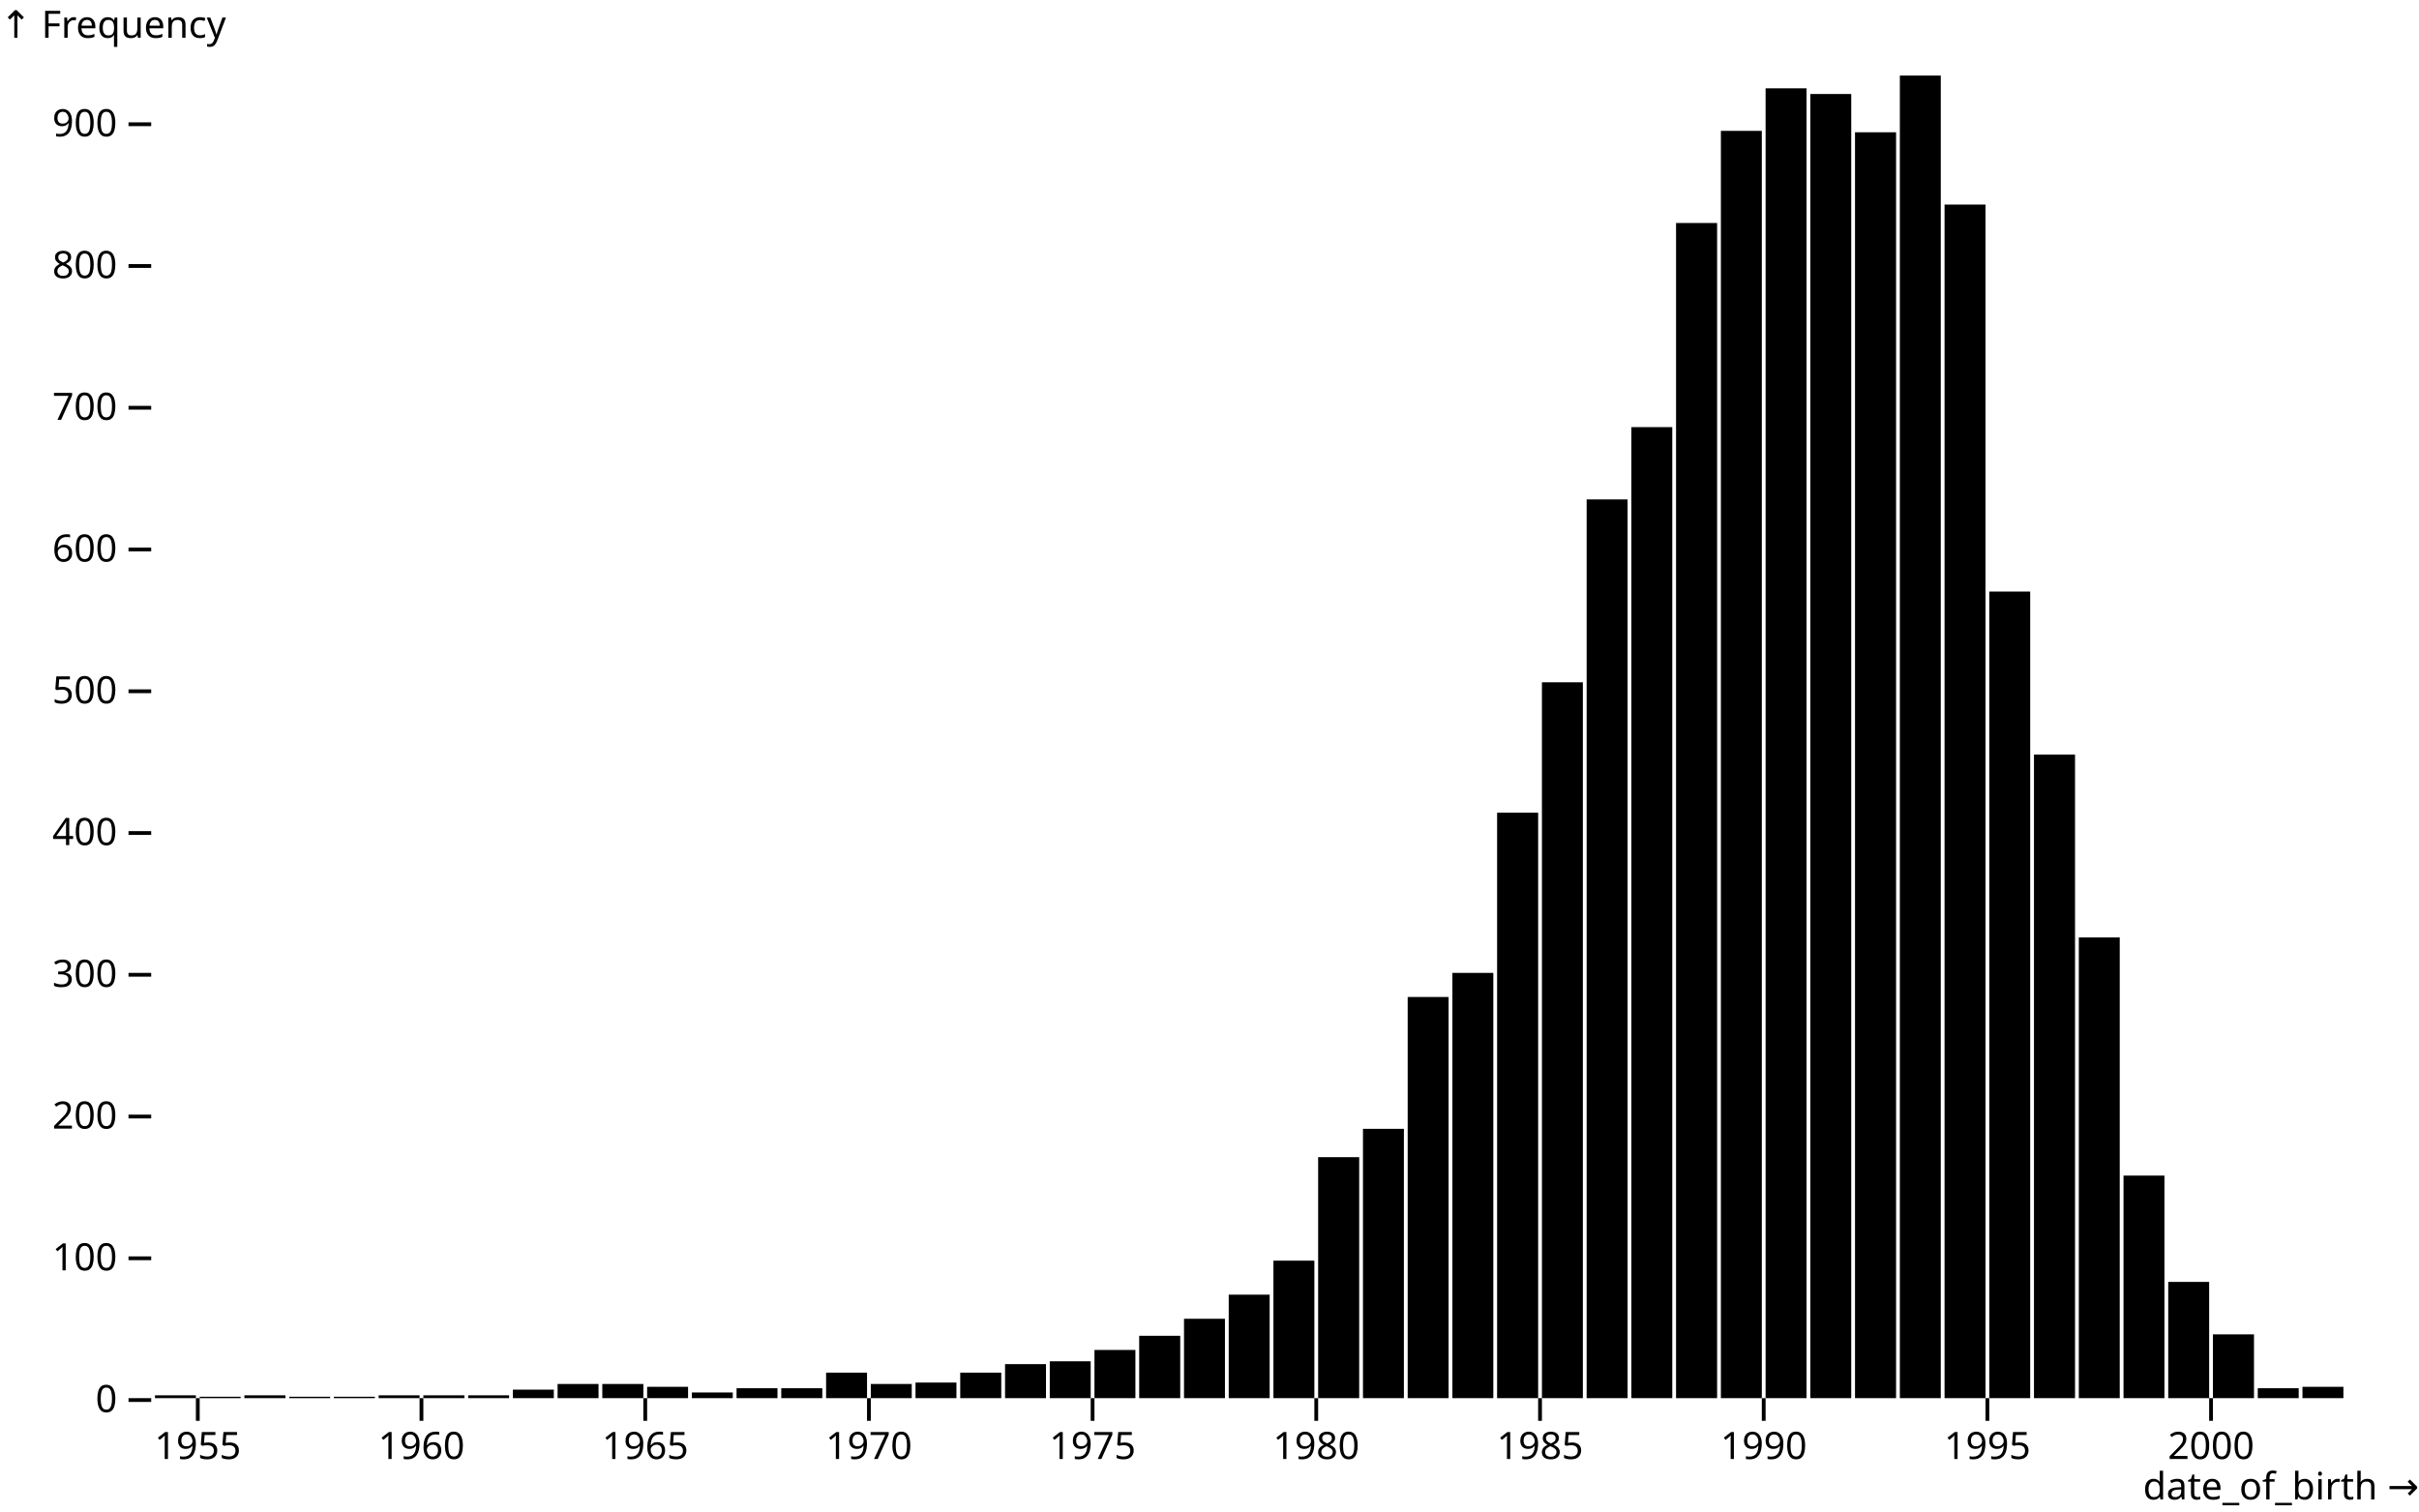
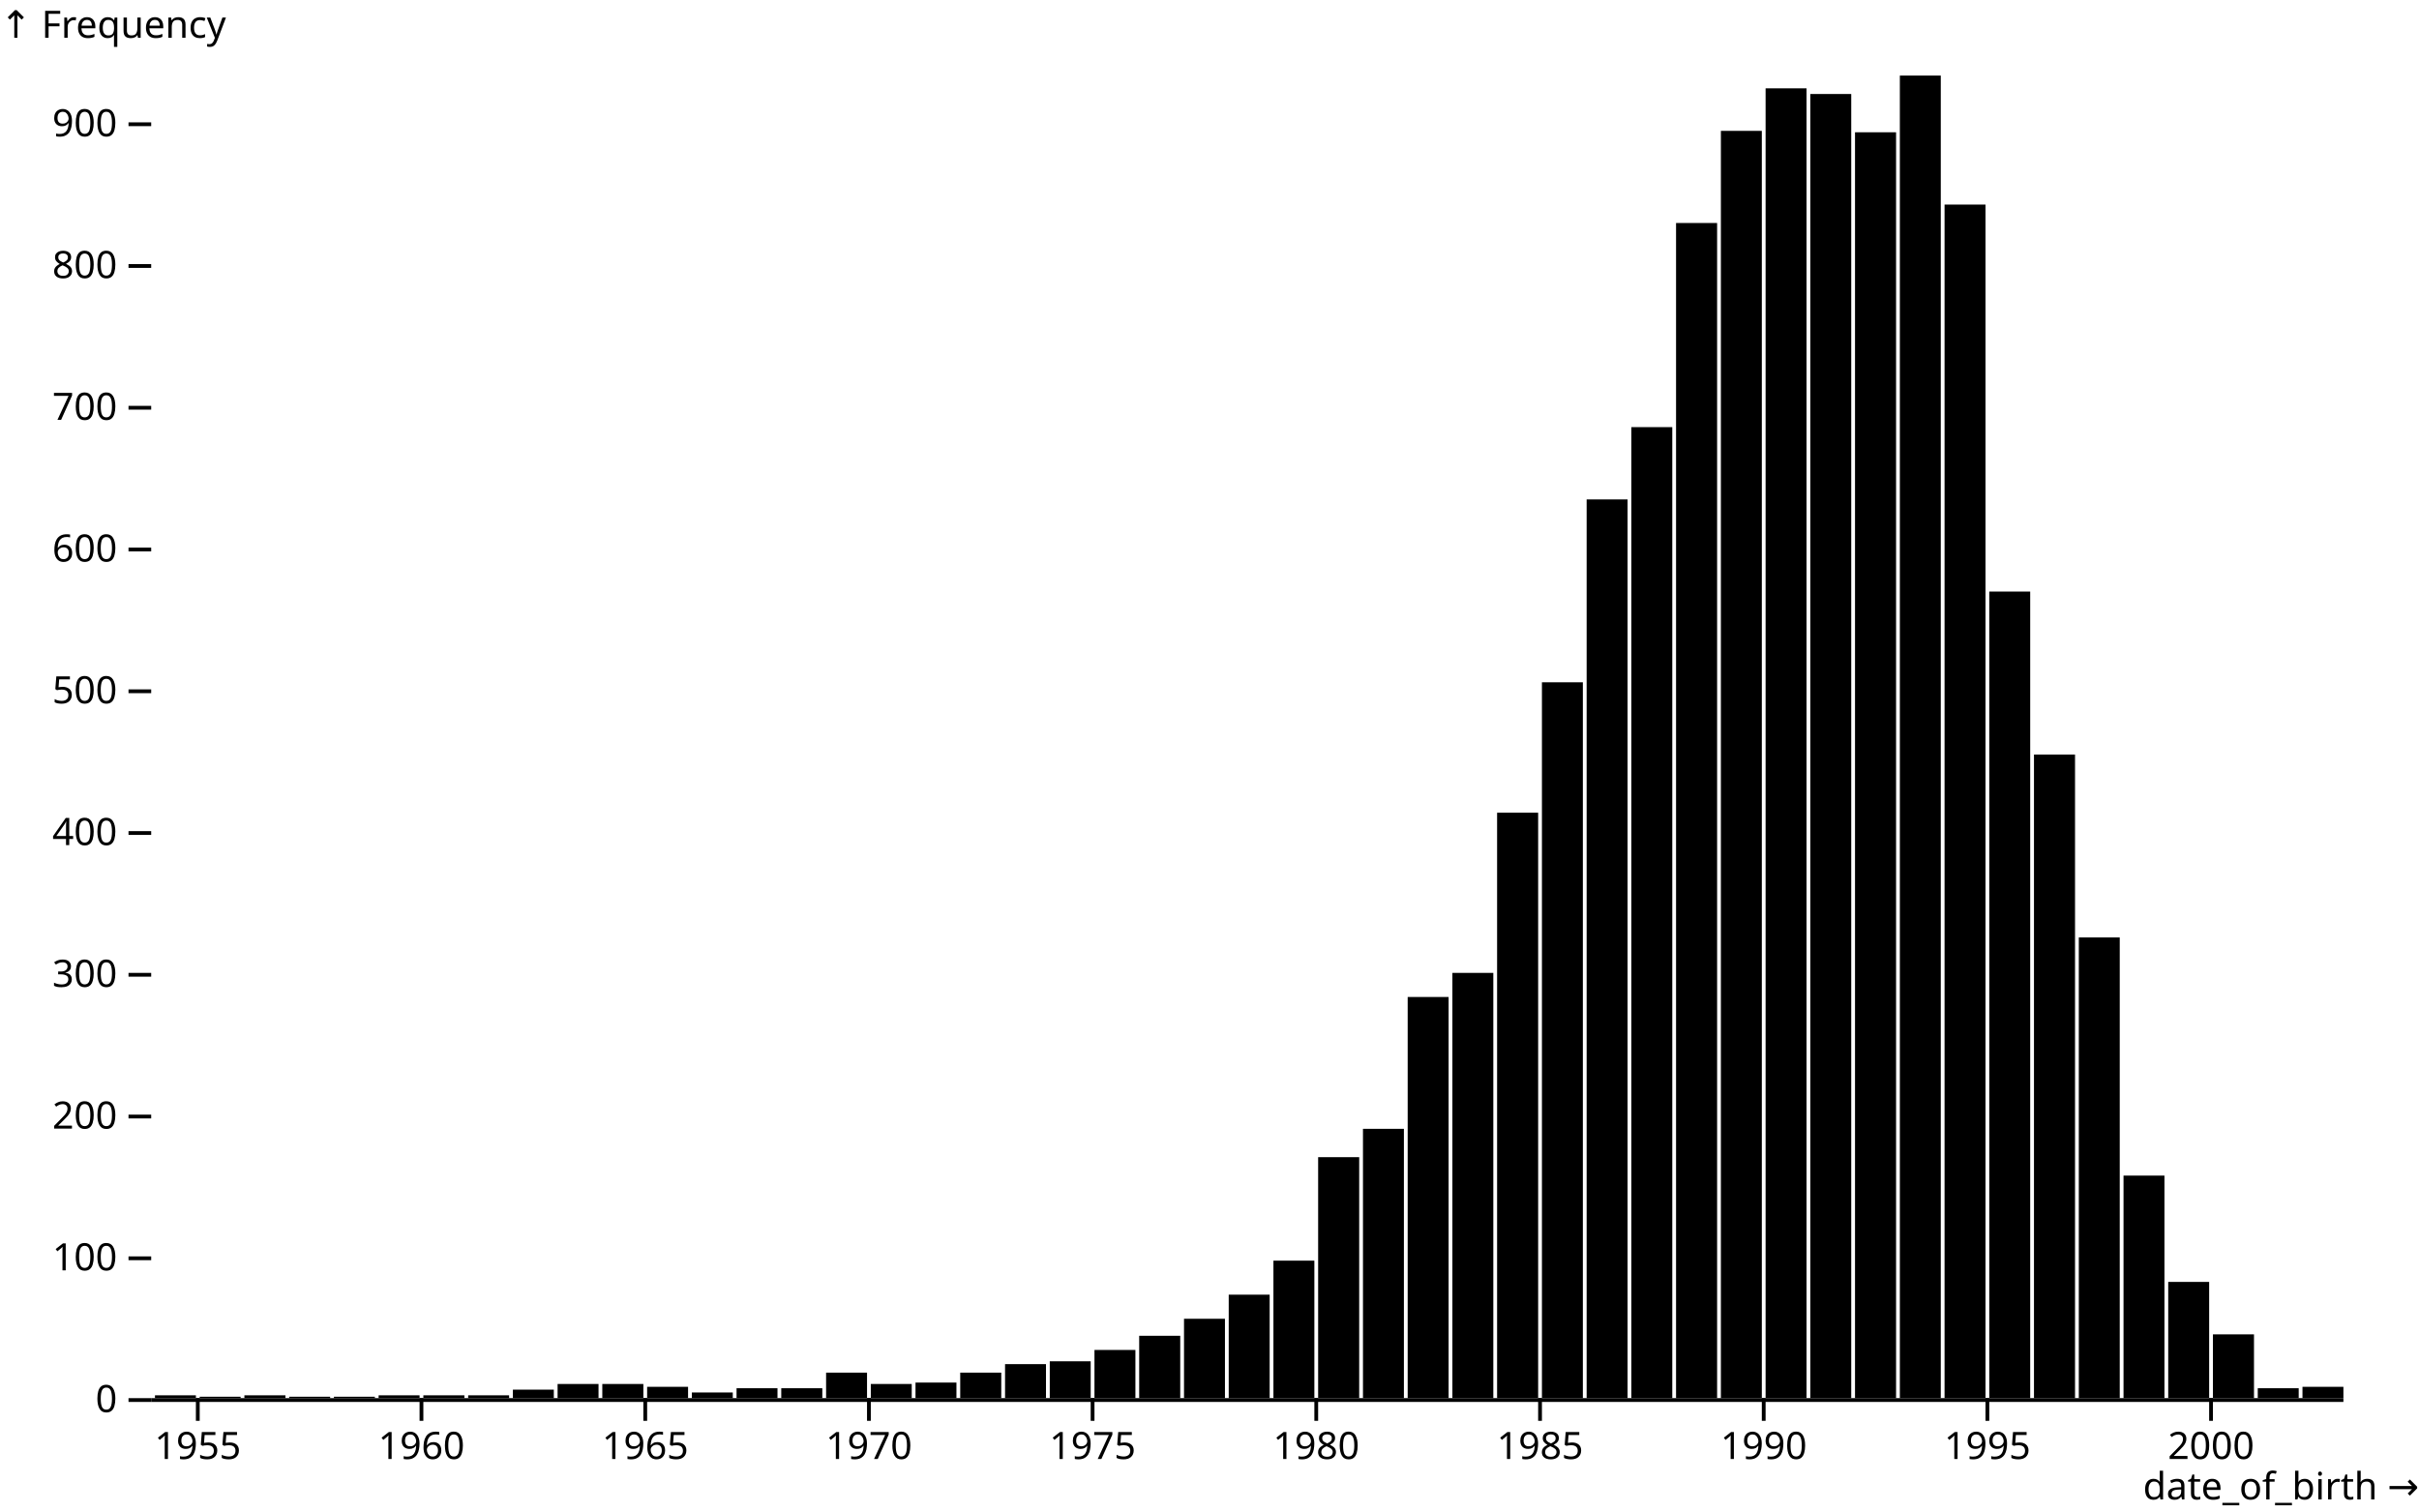
<svg xmlns="http://www.w3.org/2000/svg" class="plot" fill="currentColor" font-family="system-ui, sans-serif" font-size="10" text-anchor="middle" width="640" height="400" viewBox="0 0 640 400">
  <style>
    .plot {
      display: block;
      background: white;
      height: auto;
      height: intrinsic;
      max-width: 100%;
    }

    .plot text,
    .plot tspan {
      white-space: pre;
    }
  </style>
  <g aria-label="y-axis" aria-description="↑ Frequency" transform="translate(40,0)" fill="none" text-anchor="end" font-variant="tabular-nums">
    <g class="tick" opacity="1" transform="translate(0,370.5)">
      <line stroke="currentColor" x2="-6" />
      <text fill="currentColor" x="-9" dy="0.32em">0</text>
    </g>
    <g class="tick" opacity="1" transform="translate(0,332.9866)">
      <line stroke="currentColor" x2="-6" />
      <text fill="currentColor" x="-9" dy="0.32em">100</text>
    </g>
    <g class="tick" opacity="1" transform="translate(0,295.4732)">
      <line stroke="currentColor" x2="-6" />
      <text fill="currentColor" x="-9" dy="0.32em">200</text>
    </g>
    <g class="tick" opacity="1" transform="translate(0,257.9598)">
      <line stroke="currentColor" x2="-6" />
      <text fill="currentColor" x="-9" dy="0.32em">300</text>
    </g>
    <g class="tick" opacity="1" transform="translate(0,220.4464)">
      <line stroke="currentColor" x2="-6" />
      <text fill="currentColor" x="-9" dy="0.32em">400</text>
    </g>
    <g class="tick" opacity="1" transform="translate(0,182.933)">
      <line stroke="currentColor" x2="-6" />
      <text fill="currentColor" x="-9" dy="0.32em">500</text>
    </g>
    <g class="tick" opacity="1" transform="translate(0,145.4196)">
      <line stroke="currentColor" x2="-6" />
      <text fill="currentColor" x="-9" dy="0.32em">600</text>
    </g>
    <g class="tick" opacity="1" transform="translate(0,107.9062)">
      <line stroke="currentColor" x2="-6" />
      <text fill="currentColor" x="-9" dy="0.32em">700</text>
    </g>
    <g class="tick" opacity="1" transform="translate(0,70.39282)">
      <line stroke="currentColor" x2="-6" />
      <text fill="currentColor" x="-9" dy="0.32em">800</text>
    </g>
    <g class="tick" opacity="1" transform="translate(0,32.87942)">
      <line stroke="currentColor" x2="-6" />
      <text fill="currentColor" x="-9" dy="0.32em">900</text>
    </g>
    <text fill="currentColor" font-variant="normal" transform="translate(-40,20)" dy="-1em" text-anchor="start">↑ Frequency</text>
  </g>
  <g aria-label="x-axis" aria-description="date_of_birth →" transform="translate(0,370)" fill="none" text-anchor="middle" font-variant="tabular-nums">
    <g class="tick" opacity="1" transform="translate(52.3288,0)">
      <line stroke="currentColor" y2="6" />
      <text fill="currentColor" y="9" dy="0.71em">1955</text>
    </g>
    <g class="tick" opacity="1" transform="translate(111.5052,0)">
      <line stroke="currentColor" y2="6" />
      <text fill="currentColor" y="9" dy="0.71em">1960</text>
    </g>
    <g class="tick" opacity="1" transform="translate(170.714,0)">
      <line stroke="currentColor" y2="6" />
      <text fill="currentColor" y="9" dy="0.71em">1965</text>
    </g>
    <g class="tick" opacity="1" transform="translate(229.8904,0)">
      <line stroke="currentColor" y2="6" />
      <text fill="currentColor" y="9" dy="0.71em">1970</text>
    </g>
    <g class="tick" opacity="1" transform="translate(289.0668,0)">
      <line stroke="currentColor" y2="6" />
      <text fill="currentColor" y="9" dy="0.71em">1975</text>
    </g>
    <g class="tick" opacity="1" transform="translate(348.2432,0)">
      <line stroke="currentColor" y2="6" />
      <text fill="currentColor" y="9" dy="0.71em">1980</text>
    </g>
    <g class="tick" opacity="1" transform="translate(407.452,0)">
      <line stroke="currentColor" y2="6" />
      <text fill="currentColor" y="9" dy="0.71em">1985</text>
    </g>
    <g class="tick" opacity="1" transform="translate(466.6284,0)">
      <line stroke="currentColor" y2="6" />
      <text fill="currentColor" y="9" dy="0.71em">1990</text>
    </g>
    <g class="tick" opacity="1" transform="translate(525.8048,0)">
      <line stroke="currentColor" y2="6" />
      <text fill="currentColor" y="9" dy="0.71em">1995</text>
    </g>
    <g class="tick" opacity="1" transform="translate(584.9812,0)">
      <line stroke="currentColor" y2="6" />
      <text fill="currentColor" y="9" dy="0.71em">2000</text>
    </g>
    <text fill="currentColor" transform="translate(640,30)" dy="-0.32em" text-anchor="end">date_of_birth →</text>
  </g>
  <g aria-label="rect">
    <rect x="41" y="369.25" width="10.829" height="0.75" />
    <rect x="52.829" y="369.625" width="10.829" height="0.375" />
    <rect x="64.658" y="369.25" width="10.861" height="0.75" />
    <rect x="76.519" y="369.625" width="10.829" height="0.375" />
    <rect x="88.348" y="369.625" width="10.829" height="0.375" />
    <rect x="100.176" y="369.25" width="10.829" height="0.75" />
    <rect x="112.005" y="369.25" width="10.861" height="0.75" />
    <rect x="123.866" y="369.25" width="10.829" height="0.75" />
    <rect x="135.695" y="367.749" width="10.829" height="2.251" />
    <rect x="147.524" y="366.249" width="10.829" height="3.751" />
    <rect x="159.353" y="366.249" width="10.861" height="3.751" />
    <rect x="171.214" y="366.999" width="10.829" height="3.001" />
    <rect x="183.043" y="368.499" width="10.829" height="1.501" />
    <rect x="194.872" y="367.374" width="10.829" height="2.626" />
    <rect x="206.7" y="367.374" width="10.861" height="2.626" />
    <rect x="218.562" y="363.248" width="10.829" height="6.752" />
    <rect x="230.39" y="366.249" width="10.829" height="3.751" />
    <rect x="242.219" y="365.874" width="10.829" height="4.126" />
    <rect x="254.048" y="363.248" width="10.861" height="6.752" />
    <rect x="265.909" y="360.997" width="10.829" height="9.003" />
    <rect x="277.738" y="360.247" width="10.829" height="9.753" />
    <rect x="289.567" y="357.245" width="10.829" height="12.755" />
    <rect x="301.396" y="353.494" width="10.861" height="16.506" />
    <rect x="313.257" y="348.992" width="10.829" height="21.008" />
    <rect x="325.086" y="342.615" width="10.829" height="27.385" />
    <rect x="336.914" y="333.612" width="10.829" height="36.388" />
    <rect x="348.743" y="306.227" width="10.861" height="63.773" />
    <rect x="360.604" y="298.725" width="10.829" height="71.275" />
    <rect x="372.433" y="263.837" width="10.829" height="106.163" />
    <rect x="384.262" y="257.46" width="10.829" height="112.54" />
    <rect x="396.091" y="215.07" width="10.861" height="154.93" />
    <rect x="407.952" y="180.557" width="10.829" height="189.443" />
    <rect x="419.781" y="132.165" width="10.829" height="237.835" />
    <rect x="431.61" y="113.033" width="10.829" height="256.967" />
    <rect x="443.438" y="59.014" width="10.861" height="310.986" />
    <rect x="455.3" y="34.63" width="10.829" height="335.37" />
    <rect x="467.128" y="23.376" width="10.829" height="346.624" />
    <rect x="478.957" y="24.877" width="10.829" height="345.123" />
    <rect x="490.786" y="35.005" width="10.861" height="334.995" />
    <rect x="502.647" y="20" width="10.829" height="350" />
    <rect x="514.476" y="54.137" width="10.829" height="315.863" />
    <rect x="526.305" y="156.549" width="10.829" height="213.451" />
    <rect x="538.134" y="199.689" width="10.861" height="170.311" />
    <rect x="549.995" y="248.081" width="10.829" height="121.919" />
    <rect x="561.824" y="311.104" width="10.829" height="58.896" />
    <rect x="573.652" y="339.239" width="10.829" height="30.761" />
    <rect x="585.481" y="353.119" width="10.861" height="16.881" />
    <rect x="597.342" y="367.374" width="10.829" height="2.626" />
    <rect x="609.171" y="366.999" width="10.829" height="3.001" />
  </g>
+   <g aria-label="rule" stroke="currentColor" transform="translate(0,0.5)">
+     <line x1="40" x2="620" y1="370" y2="370" />
+   </g>
</svg>
